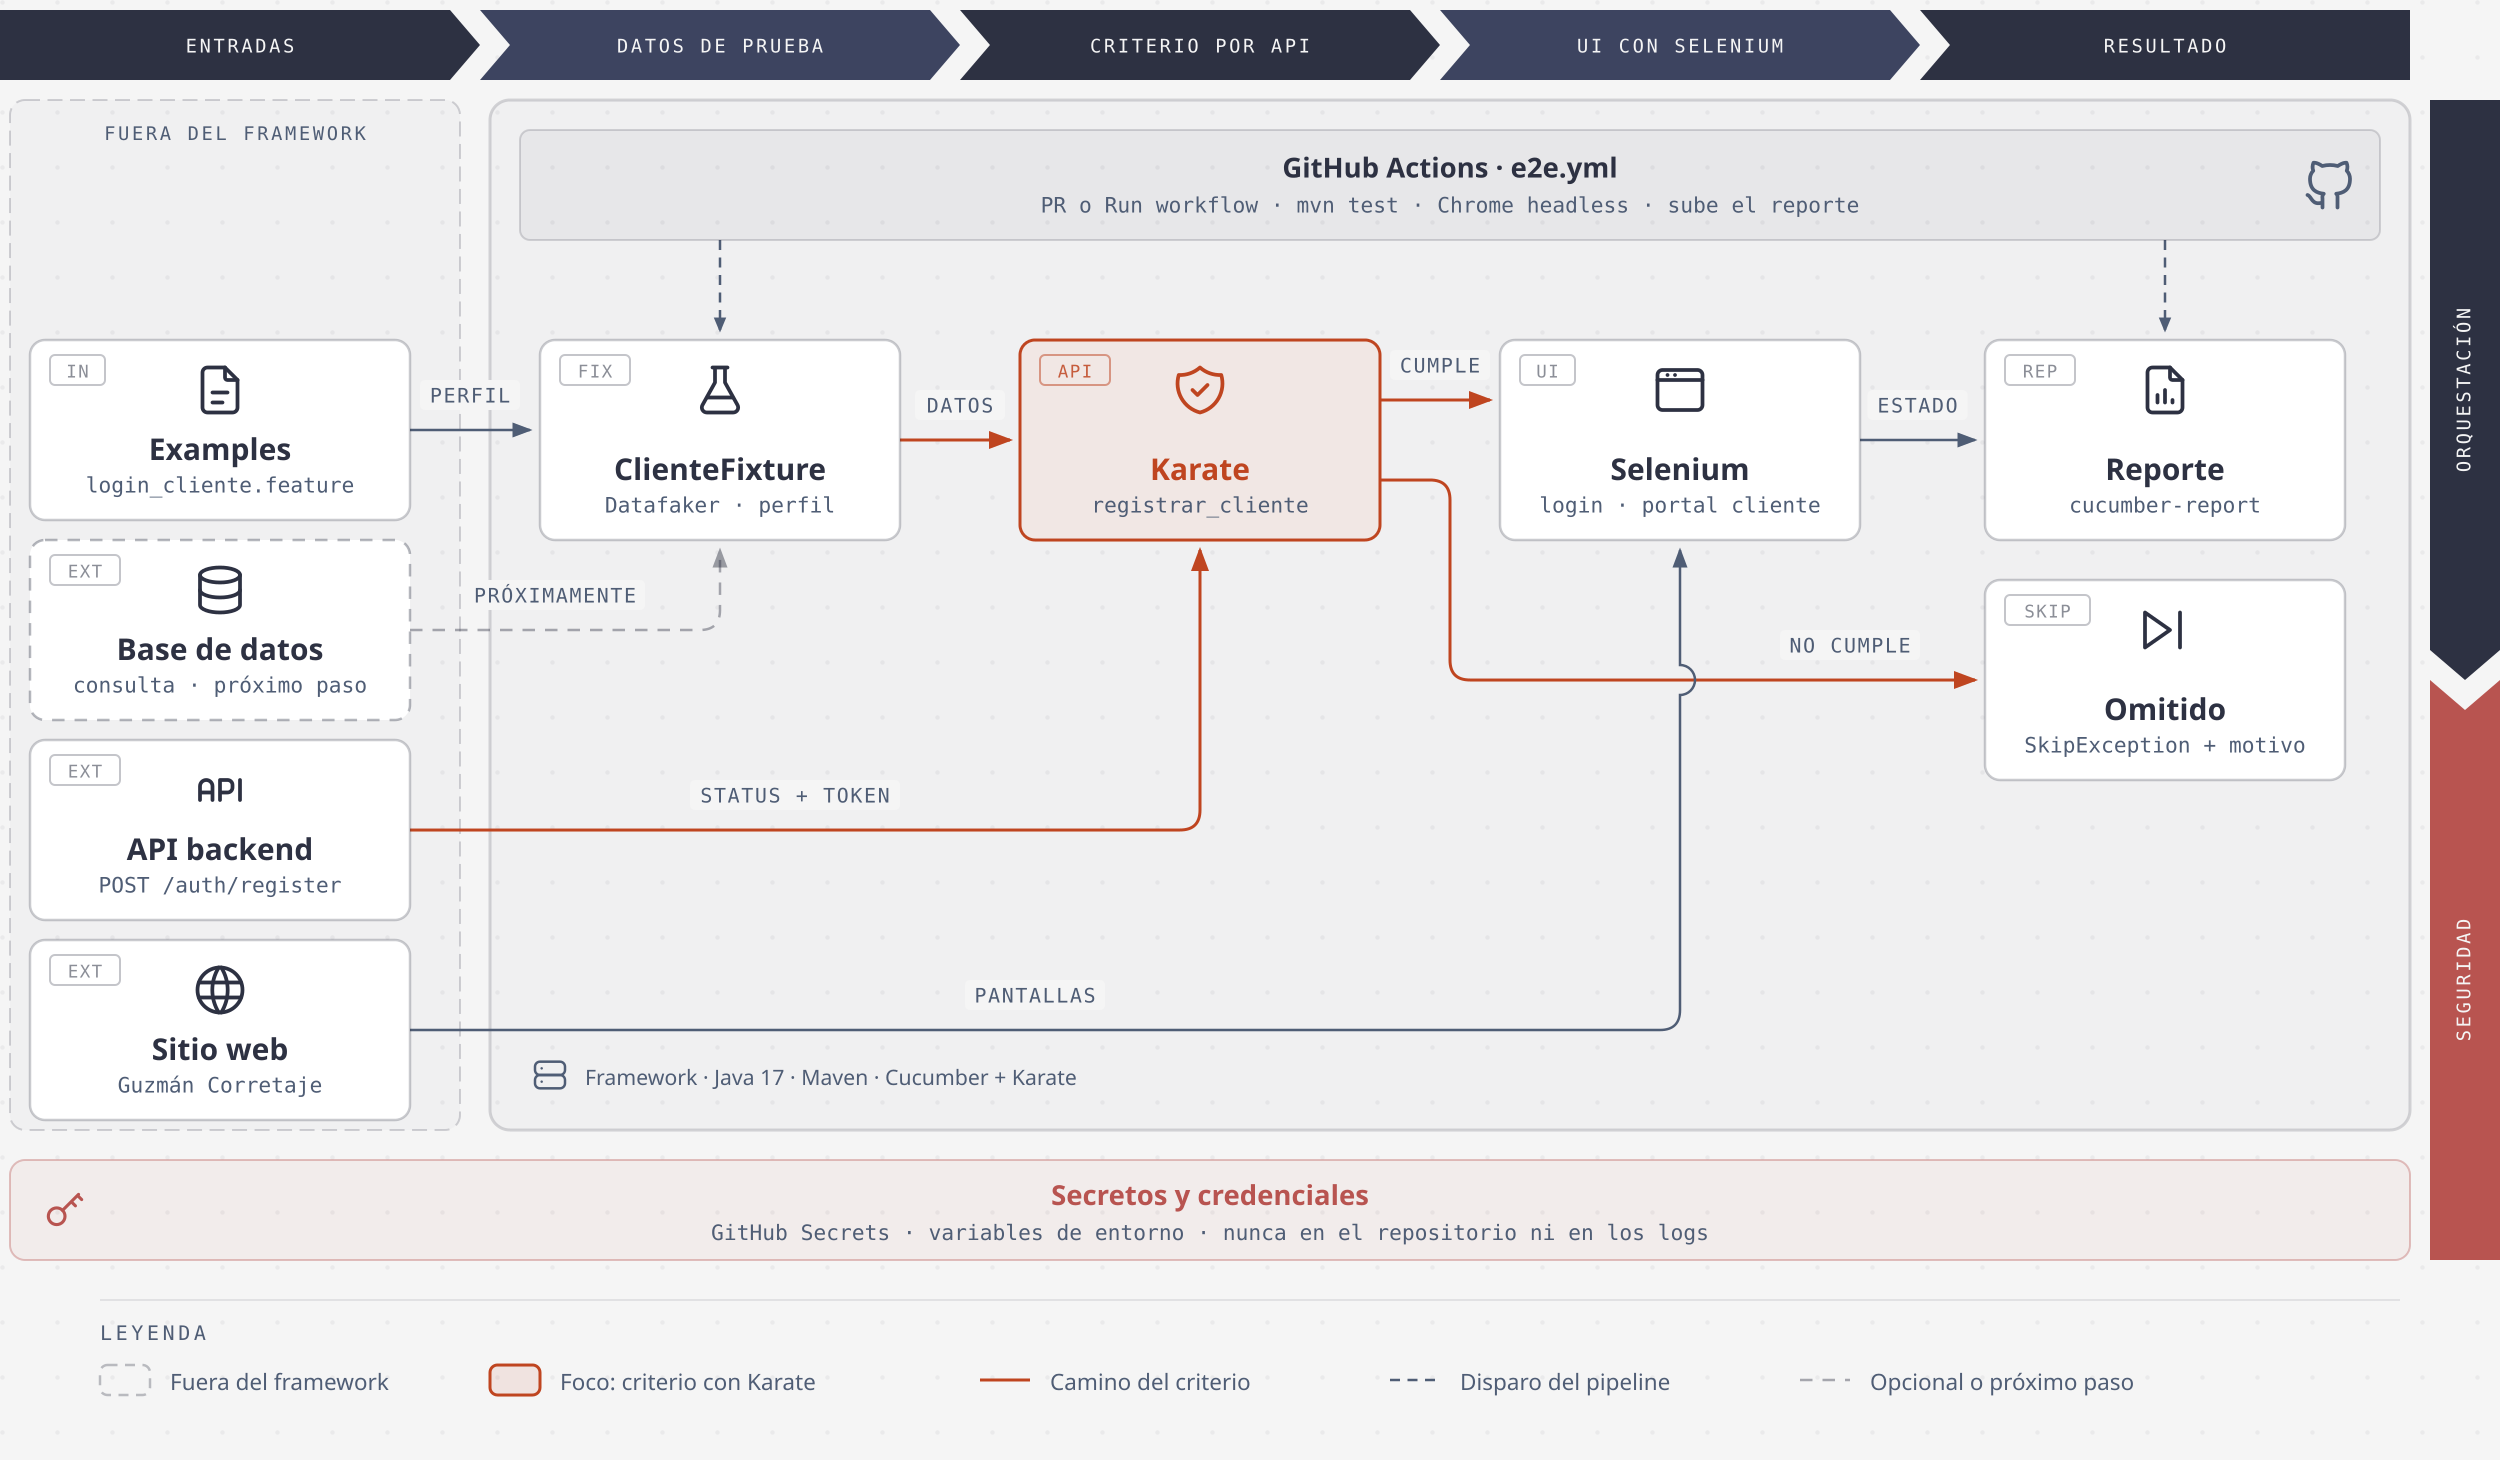
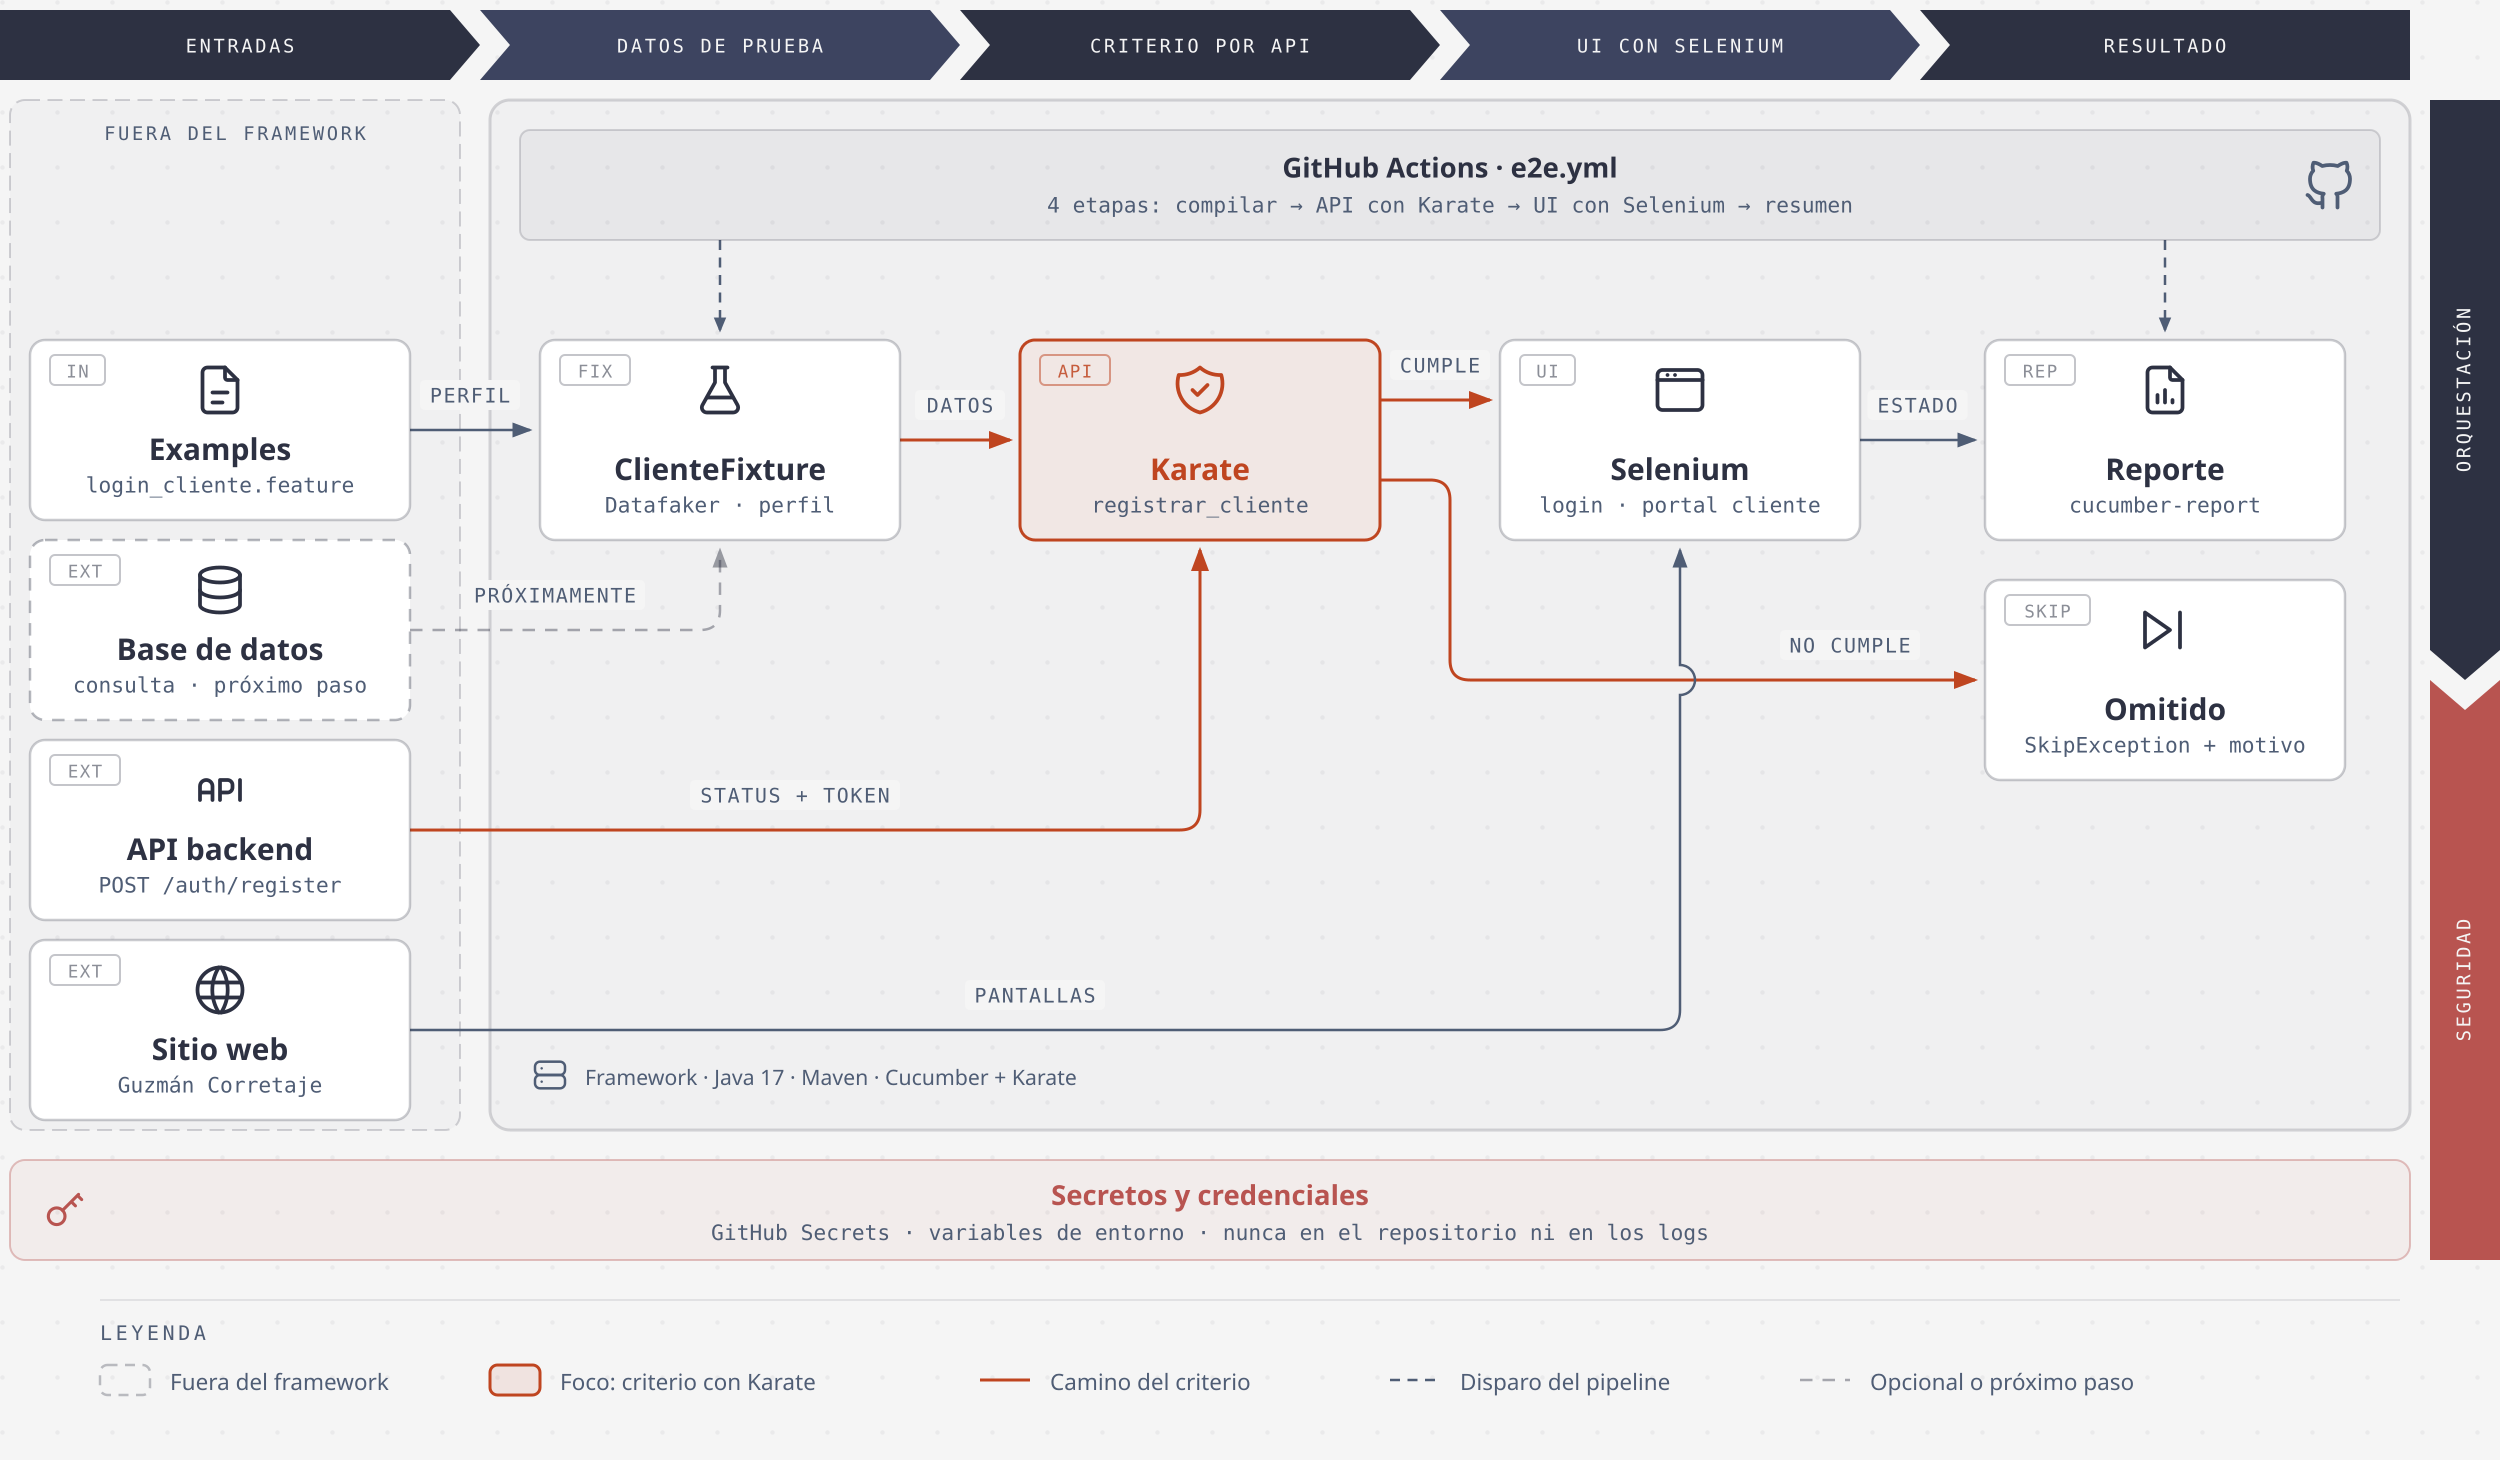
<svg xmlns="http://www.w3.org/2000/svg" viewBox="0 0 1000 584" role="img" aria-labelledby="vista-general-fixture-title vista-general-fixture-desc" id="vista-general-fixture-root">
  <defs>
    <style>#vista-general-fixture-root { font-family: 'Geist', system-ui, sans-serif; color: #2d3142; }
      #vista-general-fixture-root .wrap { overflow-x:auto }</style>
    <pattern id="vista-general-fixture-vista-general-fixture-dots" width="22" height="22" patternUnits="userSpaceOnUse">
      <circle cx="1" cy="1" r="0.9" fill="#2d3142" fill-opacity="0.1" />
    </pattern>
    <marker id="vista-general-fixture-vista-general-fixture-arrow" markerWidth="8" markerHeight="6" refX="7" refY="3" orient="auto">
      <polygon points="0 0, 8 3, 0 6" fill="#4f5d75" />
    </marker>
    <marker id="vista-general-fixture-vista-general-fixture-arrow-accent" markerWidth="8" markerHeight="6" refX="7" refY="3" orient="auto">
      <polygon points="0 0, 8 3, 0 6" fill="#bf4520" />
    </marker>
    <marker id="vista-general-fixture-vista-general-fixture-arrow-sm" markerWidth="6" markerHeight="5" refX="5" refY="2.5" orient="auto">
      <polygon points="0 0, 6 2.5, 0 5" fill="#4f5d75" />
    </marker>
    <marker id="vista-general-fixture-vista-general-fixture-arrow-dim" markerWidth="8" markerHeight="6" refX="7" refY="3" orient="auto">
      <polygon points="0 0, 8 3, 0 6" fill="#2d3142" fill-opacity="0.45" />
    </marker>
  </defs>
  <rect width="1000" height="584" fill="#f5f5f5" />
  <rect width="1000" height="584" fill="url(#vista-general-fixture-vista-general-fixture-dots)" opacity="0.55" />
  <polygon points="0,4 180,4 192,18 180,32 0,32" fill="rgb(45,49,66)" />
  <text x="96" y="21" fill="rgb(245,245,245)" font-size="7.5" font-family="'Geist Mono', ui-monospace, monospace" letter-spacing="0.14em" text-anchor="middle">ENTRADAS</text>
  <polygon points="192,4 372,4 384,18 372,32 192,32 204,18" fill="rgb(61,68,96)" />
  <text x="288" y="21" fill="rgb(245,245,245)" font-size="7.5" font-family="'Geist Mono', ui-monospace, monospace" letter-spacing="0.14em" text-anchor="middle">DATOS DE PRUEBA</text>
  <polygon points="384,4 564,4 576,18 564,32 384,32 396,18" fill="rgb(45,49,66)" />
  <text x="480" y="21" fill="rgb(245,245,245)" font-size="7.5" font-family="'Geist Mono', ui-monospace, monospace" letter-spacing="0.14em" text-anchor="middle">CRITERIO POR API</text>
  <polygon points="576,4 756,4 768,18 756,32 576,32 588,18" fill="rgb(61,68,96)" />
  <text x="672" y="21" fill="rgb(245,245,245)" font-size="7.5" font-family="'Geist Mono', ui-monospace, monospace" letter-spacing="0.14em" text-anchor="middle">UI CON SELENIUM</text>
  <polygon points="768,4 964,4 964,32 768,32 780,18" fill="rgb(45,49,66)" />
  <text x="866" y="21" fill="rgb(245,245,245)" font-size="7.5" font-family="'Geist Mono', ui-monospace, monospace" letter-spacing="0.14em" text-anchor="middle">RESULTADO</text>
  <polygon points="972,40 1000,40 1000,260 986,272 972,260" fill="rgb(45,49,66)" />
  <polygon points="972,272 986,284 1000,272 1000,504 972,504" fill="#b85450" />
  <text x="986" y="156" fill="rgb(245,245,245)" font-size="7.5" font-family="'Geist Mono', ui-monospace, monospace" letter-spacing="0.14em" text-anchor="middle" dominant-baseline="middle" transform="rotate(-90 986 156)">ORQUESTACIÓN</text>
  <text x="986" y="392" fill="rgb(245,245,245)" font-size="7.5" font-family="'Geist Mono', ui-monospace, monospace" letter-spacing="0.14em" text-anchor="middle" dominant-baseline="middle" transform="rotate(-90 986 392)">SEGURIDAD</text>
  <rect x="4" y="40" width="180" height="412" rx="6" fill="#2d3142" stroke="#2d3142" stroke-width="0.8" stroke-dasharray="6,3" fill-opacity="0.02" stroke-opacity="0.2" />
  <text x="94" y="56" fill="#4f5d75" font-size="7.5" font-family="'Geist Mono', ui-monospace, monospace" letter-spacing="0.14em" text-anchor="middle">FUERA DEL FRAMEWORK</text>
  <rect x="196" y="40" width="768" height="412" rx="8" fill="#2d3142" stroke="#2d3142" stroke-width="1.2" fill-opacity="0.02" stroke-opacity="0.18" />
  <rect x="4" y="464" width="960" height="40" rx="6" fill="#b85450" stroke="#b85450" stroke-width="0.8" fill-opacity="0.06" stroke-opacity="0.35" />
  <path d="M288 96 V132" fill="none" stroke="#4f5d75" stroke-width="1" stroke-dasharray="4,3" marker-end="url(#vista-general-fixture-vista-general-fixture-arrow-sm)" />
  <path d="M866 96 V132" fill="none" stroke="#4f5d75" stroke-width="1" stroke-dasharray="4,3" marker-end="url(#vista-general-fixture-vista-general-fixture-arrow-sm)" />
  <path d="M164 172 H212" fill="none" stroke="#4f5d75" stroke-width="1" marker-end="url(#vista-general-fixture-vista-general-fixture-arrow)" />
  <rect x="168" y="152" width="40" height="12" rx="2" fill="#f5f5f5" />
  <text x="188" y="161" fill="#4f5d75" font-size="8" font-family="'Geist Mono', ui-monospace, monospace" text-anchor="middle" letter-spacing="0.08em">PERFIL</text>
  <path d="M164 252 H280 Q288 252 288 244 V220" fill="none" stroke="#2d3142" stroke-width="1" stroke-dasharray="5,4" marker-end="url(#vista-general-fixture-vista-general-fixture-arrow-dim)" stroke-opacity="0.4" />
  <rect x="186" y="232" width="72" height="12" rx="2" fill="#f5f5f5" />
  <text x="222" y="241" fill="#4f5d75" font-size="8" font-family="'Geist Mono', ui-monospace, monospace" text-anchor="middle" letter-spacing="0.08em">PRÓXIMAMENTE</text>
  <path d="M360 176 H404" fill="none" stroke="#bf4520" stroke-width="1.2" marker-end="url(#vista-general-fixture-vista-general-fixture-arrow-accent)" />
  <rect x="366" y="156" width="36" height="12" rx="2" fill="#f5f5f5" />
  <text x="384" y="165" fill="#4f5d75" font-size="8" font-family="'Geist Mono', ui-monospace, monospace" text-anchor="middle" letter-spacing="0.08em">DATOS</text>
  <path d="M164 332 H472 Q480 332 480 324 V220" fill="none" stroke="#bf4520" stroke-width="1.2" marker-end="url(#vista-general-fixture-vista-general-fixture-arrow-accent)" />
  <rect x="276" y="312" width="84" height="12" rx="2" fill="#f5f5f5" />
  <text x="318" y="321" fill="#4f5d75" font-size="8" font-family="'Geist Mono', ui-monospace, monospace" text-anchor="middle" letter-spacing="0.08em">STATUS + TOKEN</text>
  <path d="M552 160 H596" fill="none" stroke="#bf4520" stroke-width="1.2" marker-end="url(#vista-general-fixture-vista-general-fixture-arrow-accent)" />
  <rect x="556" y="140" width="40" height="12" rx="2" fill="#f5f5f5" />
  <text x="576" y="149" fill="#4f5d75" font-size="8" font-family="'Geist Mono', ui-monospace, monospace" text-anchor="middle" letter-spacing="0.08em">CUMPLE</text>
  <path d="M552 192 H572 Q580 192 580 200 V264 Q580 272 588 272 H790" fill="none" stroke="#bf4520" stroke-width="1.2" marker-end="url(#vista-general-fixture-vista-general-fixture-arrow-accent)" />
  <rect x="712" y="252" width="56" height="12" rx="2" fill="#f5f5f5" />
  <text x="740" y="261" fill="#4f5d75" font-size="8" font-family="'Geist Mono', ui-monospace, monospace" text-anchor="middle" letter-spacing="0.08em">NO CUMPLE</text>
  <path d="M164 412 H664 Q672 412 672 404 V278 A6 6 0 0 0 672 266 V220" fill="none" stroke="#4f5d75" stroke-width="1" marker-end="url(#vista-general-fixture-vista-general-fixture-arrow)" />
  <rect x="386" y="392" width="56" height="12" rx="2" fill="#f5f5f5" />
  <text x="414" y="401" fill="#4f5d75" font-size="8" font-family="'Geist Mono', ui-monospace, monospace" text-anchor="middle" letter-spacing="0.08em">PANTALLAS</text>
  <path d="M744 176 H790" fill="none" stroke="#4f5d75" stroke-width="1" marker-end="url(#vista-general-fixture-vista-general-fixture-arrow)" />
  <rect x="747" y="156" width="40" height="12" rx="2" fill="#f5f5f5" />
  <text x="767" y="165" fill="#4f5d75" font-size="8" font-family="'Geist Mono', ui-monospace, monospace" text-anchor="middle" letter-spacing="0.08em">ESTADO</text>
  <rect x="208" y="52" width="744" height="44" rx="4" fill="#2d3142" stroke="#2d3142" stroke-width="0.8" fill-opacity="0.05" stroke-opacity="0.18" />
  <svg x="920" y="62" width="24" height="24" viewBox="0 0 24 24" fill="none" stroke="#4f5d75" stroke-width="1.5" stroke-linecap="round" stroke-linejoin="round" aria-hidden="true">
    <path d="M9 19c-4.3 1.4-4.3-2.5-6-3m12 5v-3.5c0-1 .1-1.4-.5-2c2.8-.3 5.5-1.4 5.5-6a4.6 4.6 0 0 0-1.3-3.2a4.2 4.2 0 0 0-.1-3.2s-1.1-.3-3.5 1.3a12.3 12.3 0 0 0-6.2 0c-2.4-1.6-3.5-1.3-3.5-1.3a4.2 4.2 0 0 0-.1 3.2a4.6 4.6 0 0 0-1.3 3.2c0 4.6 2.7 5.7 5.5 6c-.6.6-.6 1.2-.5 2v3.5" />
  </svg>
  <text x="580" y="71" fill="#2d3142" font-size="11" font-weight="600" font-family="'Geist', system-ui, sans-serif" text-anchor="middle">GitHub Actions · e2e.yml</text>
-   <text x="580" y="85" fill="#4f5d75" font-size="8.5" font-family="'Geist Mono', ui-monospace, monospace" text-anchor="middle">PR o Run workflow · mvn test · Chrome headless · sube el reporte</text>
+   <text x="580" y="85" fill="#4f5d75" font-size="8.5" font-family="'Geist Mono', ui-monospace, monospace" text-anchor="middle">4 etapas: compilar → API con Karate → UI con Selenium → resumen</text>
  <rect x="12" y="136" width="152" height="72" rx="6" fill="#f5f5f5" />
  <rect x="12" y="136" width="152" height="72" rx="6" fill="#ffffff" stroke="#2d3142" stroke-width="1" stroke-opacity="0.25" />
  <rect x="20" y="142" width="22" height="12" rx="2" fill="none" stroke="#2d3142" stroke-width="0.8" stroke-opacity="0.28" />
  <text x="31" y="151" fill="#2d3142" font-size="7" font-family="'Geist Mono', ui-monospace, monospace" text-anchor="middle" letter-spacing="0.08em" fill-opacity="0.55">IN</text>
  <svg x="76" y="144" width="24" height="24" viewBox="0 0 24 24" fill="none" stroke="#2d3142" stroke-width="1.5" stroke-linecap="round" stroke-linejoin="round" aria-hidden="true">
    <path d="M14 3v4a1 1 0 0 0 1 1h4" />
    <path d="M17 21h-10a2 2 0 0 1-2-2v-14a2 2 0 0 1 2-2h7l5 5v11a2 2 0 0 1-2 2z" />
    <path d="M9 13h6M9 17h4" />
  </svg>
  <text x="88" y="184" fill="#2d3142" font-size="12" font-weight="600" font-family="'Geist', system-ui, sans-serif" text-anchor="middle">Examples</text>
  <text x="88" y="197" fill="#4f5d75" font-size="8.5" font-family="'Geist Mono', ui-monospace, monospace" text-anchor="middle">login_cliente.feature</text>
  <rect x="12" y="216" width="152" height="72" rx="6" fill="#f5f5f5" />
  <rect x="12" y="216" width="152" height="72" rx="6" fill="#ffffff" stroke="#2d3142" stroke-width="1" stroke-dasharray="5,4" stroke-opacity="0.35" />
  <rect x="20" y="222" width="28" height="12" rx="2" fill="none" stroke="#2d3142" stroke-width="0.8" stroke-opacity="0.28" />
  <text x="34" y="231" fill="#2d3142" font-size="7" font-family="'Geist Mono', ui-monospace, monospace" text-anchor="middle" letter-spacing="0.08em" fill-opacity="0.55">EXT</text>
  <svg x="76" y="224" width="24" height="24" viewBox="0 0 24 24" fill="none" stroke="#2d3142" stroke-width="1.5" stroke-linecap="round" stroke-linejoin="round" aria-hidden="true">
    <path d="M4 6a8 3 0 1 0 16 0a8 3 0 1 0 -16 0" />
    <path d="M4 6v6a8 3 0 0 0 16 0v-6" />
    <path d="M4 12v6a8 3 0 0 0 16 0v-6" />
  </svg>
  <text x="88" y="264" fill="#2d3142" font-size="12" font-weight="600" font-family="'Geist', system-ui, sans-serif" text-anchor="middle">Base de datos</text>
  <text x="88" y="277" fill="#4f5d75" font-size="8.5" font-family="'Geist Mono', ui-monospace, monospace" text-anchor="middle">consulta · próximo paso</text>
  <rect x="12" y="296" width="152" height="72" rx="6" fill="#f5f5f5" />
  <rect x="12" y="296" width="152" height="72" rx="6" fill="#ffffff" stroke="#2d3142" stroke-width="1" stroke-opacity="0.25" />
  <rect x="20" y="302" width="28" height="12" rx="2" fill="none" stroke="#2d3142" stroke-width="0.8" stroke-opacity="0.28" />
  <text x="34" y="311" fill="#2d3142" font-size="7" font-family="'Geist Mono', ui-monospace, monospace" text-anchor="middle" letter-spacing="0.08em" fill-opacity="0.55">EXT</text>
  <svg x="76" y="304" width="24" height="24" viewBox="0 0 24 24" fill="none" stroke="#2d3142" stroke-width="1.5" stroke-linecap="round" stroke-linejoin="round" aria-hidden="true">
    <path d="M4 13h5M12 16v-8h3a2 2 0 0 1 2 2v1a2 2 0 0 1-2 2h-3M20 8v8M9 16v-5.5a2.5 2.5 0 0 0-5 0v5.5" />
  </svg>
  <text x="88" y="344" fill="#2d3142" font-size="12" font-weight="600" font-family="'Geist', system-ui, sans-serif" text-anchor="middle">API backend</text>
  <text x="88" y="357" fill="#4f5d75" font-size="8.5" font-family="'Geist Mono', ui-monospace, monospace" text-anchor="middle">POST /auth/register</text>
  <rect x="12" y="376" width="152" height="72" rx="6" fill="#f5f5f5" />
  <rect x="12" y="376" width="152" height="72" rx="6" fill="#ffffff" stroke="#2d3142" stroke-width="1" stroke-opacity="0.25" />
  <rect x="20" y="382" width="28" height="12" rx="2" fill="none" stroke="#2d3142" stroke-width="0.8" stroke-opacity="0.28" />
  <text x="34" y="391" fill="#2d3142" font-size="7" font-family="'Geist Mono', ui-monospace, monospace" text-anchor="middle" letter-spacing="0.08em" fill-opacity="0.55">EXT</text>
  <svg x="76" y="384" width="24" height="24" viewBox="0 0 24 24" fill="none" stroke="#2d3142" stroke-width="1.5" stroke-linecap="round" stroke-linejoin="round" aria-hidden="true">
    <circle cx="12" cy="12" r="9" />
    <path d="M3.6 9h16.8M3.6 15h16.8" />
    <path d="M11.5 3a17 17 0 0 0 0 18M12.5 3a17 17 0 0 1 0 18" />
  </svg>
  <text x="88" y="424" fill="#2d3142" font-size="12" font-weight="600" font-family="'Geist', system-ui, sans-serif" text-anchor="middle">Sitio web</text>
  <text x="88" y="437" fill="#4f5d75" font-size="8.5" font-family="'Geist Mono', ui-monospace, monospace" text-anchor="middle">Guzmán Corretaje</text>
  <rect x="216" y="136" width="144" height="80" rx="6" fill="#f5f5f5" />
  <rect x="216" y="136" width="144" height="80" rx="6" fill="#ffffff" stroke="#2d3142" stroke-width="1" stroke-opacity="0.25" />
  <rect x="224" y="142" width="28" height="12" rx="2" fill="none" stroke="#2d3142" stroke-width="0.8" stroke-opacity="0.28" />
  <text x="238" y="151" fill="#2d3142" font-size="7" font-family="'Geist Mono', ui-monospace, monospace" text-anchor="middle" letter-spacing="0.08em" fill-opacity="0.55">FIX</text>
  <svg x="276" y="144" width="24" height="24" viewBox="0 0 24 24" fill="none" stroke="#2d3142" stroke-width="1.5" stroke-linecap="round" stroke-linejoin="round" aria-hidden="true">
    <path d="M9 3h6M10 3v6l-5 9a2 2 0 0 0 1.7 3h10.6a2 2 0 0 0 1.7-3l-5-9v-6" />
    <path d="M7 15h10" />
  </svg>
  <text x="288" y="192" fill="#2d3142" font-size="12" font-weight="600" font-family="'Geist', system-ui, sans-serif" text-anchor="middle">ClienteFixture</text>
  <text x="288" y="205" fill="#4f5d75" font-size="8.5" font-family="'Geist Mono', ui-monospace, monospace" text-anchor="middle">Datafaker · perfil</text>
  <rect x="408" y="136" width="144" height="80" rx="6" fill="#f5f5f5" />
  <rect x="408" y="136" width="144" height="80" rx="6" fill="#bf4520" stroke="#bf4520" stroke-width="1.2" fill-opacity="0.08" />
  <rect x="416" y="142" width="28" height="12" rx="2" fill="none" stroke="#bf4520" stroke-width="0.8" stroke-opacity="0.5" />
  <text x="430" y="151" fill="#bf4520" font-size="7" font-family="'Geist Mono', ui-monospace, monospace" text-anchor="middle" letter-spacing="0.08em" fill-opacity="0.85">API</text>
  <svg x="468" y="144" width="24" height="24" viewBox="0 0 24 24" fill="none" stroke="#bf4520" stroke-width="1.5" stroke-linecap="round" stroke-linejoin="round" aria-hidden="true">
    <path d="M12 3a12 12 0 0 0 8.5 3a12 12 0 0 1-8.5 15a12 12 0 0 1-8.5-15a12 12 0 0 0 8.5-3" />
    <path d="M9 12l2 2l4-4" />
  </svg>
  <text x="480" y="192" fill="#bf4520" font-size="12" font-weight="600" font-family="'Geist', system-ui, sans-serif" text-anchor="middle">Karate</text>
  <text x="480" y="205" fill="#4f5d75" font-size="8.5" font-family="'Geist Mono', ui-monospace, monospace" text-anchor="middle">registrar_cliente</text>
  <rect x="600" y="136" width="144" height="80" rx="6" fill="#f5f5f5" />
  <rect x="600" y="136" width="144" height="80" rx="6" fill="#ffffff" stroke="#2d3142" stroke-width="1" stroke-opacity="0.25" />
  <rect x="608" y="142" width="22" height="12" rx="2" fill="none" stroke="#2d3142" stroke-width="0.8" stroke-opacity="0.28" />
  <text x="619" y="151" fill="#2d3142" font-size="7" font-family="'Geist Mono', ui-monospace, monospace" text-anchor="middle" letter-spacing="0.08em" fill-opacity="0.55">UI</text>
  <svg x="660" y="144" width="24" height="24" viewBox="0 0 24 24" fill="none" stroke="#2d3142" stroke-width="1.5" stroke-linecap="round" stroke-linejoin="round" aria-hidden="true">
    <rect x="3" y="4" width="18" height="16" rx="2" />
    <path d="M3 8h18M7 6h.01M10 6h.01" />
  </svg>
  <text x="672" y="192" fill="#2d3142" font-size="12" font-weight="600" font-family="'Geist', system-ui, sans-serif" text-anchor="middle">Selenium</text>
  <text x="672" y="205" fill="#4f5d75" font-size="8.5" font-family="'Geist Mono', ui-monospace, monospace" text-anchor="middle">login · portal cliente</text>
  <rect x="794" y="136" width="144" height="80" rx="6" fill="#f5f5f5" />
  <rect x="794" y="136" width="144" height="80" rx="6" fill="#ffffff" stroke="#2d3142" stroke-width="1" stroke-opacity="0.25" />
  <rect x="802" y="142" width="28" height="12" rx="2" fill="none" stroke="#2d3142" stroke-width="0.8" stroke-opacity="0.28" />
  <text x="816" y="151" fill="#2d3142" font-size="7" font-family="'Geist Mono', ui-monospace, monospace" text-anchor="middle" letter-spacing="0.08em" fill-opacity="0.55">REP</text>
  <svg x="854" y="144" width="24" height="24" viewBox="0 0 24 24" fill="none" stroke="#2d3142" stroke-width="1.5" stroke-linecap="round" stroke-linejoin="round" aria-hidden="true">
    <path d="M14 3v4a1 1 0 0 0 1 1h4" />
    <path d="M17 21h-10a2 2 0 0 1-2-2v-14a2 2 0 0 1 2-2h7l5 5v11a2 2 0 0 1-2 2z" />
    <path d="M9 17v-3M12 17v-5M15 17v-1" />
  </svg>
  <text x="866" y="192" fill="#2d3142" font-size="12" font-weight="600" font-family="'Geist', system-ui, sans-serif" text-anchor="middle">Reporte</text>
  <text x="866" y="205" fill="#4f5d75" font-size="8.5" font-family="'Geist Mono', ui-monospace, monospace" text-anchor="middle">cucumber-report</text>
  <rect x="794" y="232" width="144" height="80" rx="6" fill="#f5f5f5" />
  <rect x="794" y="232" width="144" height="80" rx="6" fill="#ffffff" stroke="#2d3142" stroke-width="1" stroke-opacity="0.25" />
  <rect x="802" y="238" width="34" height="12" rx="2" fill="none" stroke="#2d3142" stroke-width="0.8" stroke-opacity="0.28" />
  <text x="819" y="247" fill="#2d3142" font-size="7" font-family="'Geist Mono', ui-monospace, monospace" text-anchor="middle" letter-spacing="0.08em" fill-opacity="0.55">SKIP</text>
  <svg x="854" y="240" width="24" height="24" viewBox="0 0 24 24" fill="none" stroke="#2d3142" stroke-width="1.5" stroke-linecap="round" stroke-linejoin="round" aria-hidden="true">
    <path d="M4 5v14l10-7z" />
    <path d="M18 5v14" />
  </svg>
  <text x="866" y="288" fill="#2d3142" font-size="12" font-weight="600" font-family="'Geist', system-ui, sans-serif" text-anchor="middle">Omitido</text>
  <text x="866" y="301" fill="#4f5d75" font-size="8.5" font-family="'Geist Mono', ui-monospace, monospace" text-anchor="middle">SkipException + motivo</text>
  <svg x="212" y="422" width="16" height="16" viewBox="0 0 24 24" fill="none" stroke="#4f5d75" stroke-width="1.5" stroke-linecap="round" stroke-linejoin="round" aria-hidden="true">
    <path d="M3 7a3 3 0 0 1 3-3h12a3 3 0 0 1 3 3v2a3 3 0 0 1-3 3h-12a3 3 0 0 1-3-3z" />
    <path d="M3 15a3 3 0 0 1 3-3h12a3 3 0 0 1 3 3v2a3 3 0 0 1-3 3h-12a3 3 0 0 1-3-3z" />
    <path d="M7 8h.01M7 16h.01" />
  </svg>
  <text x="234" y="434" fill="#4f5d75" font-size="8.5" font-weight="500" font-family="'Geist', system-ui, sans-serif">Framework · Java 17 · Maven · Cucumber + Karate</text>
  <svg x="16" y="474" width="20" height="20" viewBox="0 0 24 24" fill="none" stroke="#b85450" stroke-width="1.5" stroke-linecap="round" stroke-linejoin="round" aria-hidden="true">
    <circle cx="8" cy="15" r="4" />
    <path d="M10.85 12.15l7.65-7.65M18 5l2 2M15 8l2 2" />
  </svg>
  <text x="484" y="482" fill="#b85450" font-size="11" font-weight="600" font-family="'Geist', system-ui, sans-serif" text-anchor="middle">Secretos y credenciales</text>
  <text x="484" y="496" fill="#4f5d75" font-size="8.5" font-family="'Geist Mono', ui-monospace, monospace" text-anchor="middle">GitHub Secrets · variables de entorno · nunca en el repositorio ni en los logs</text>
  <line x1="40" y1="520" x2="960" y2="520" stroke="#2d3142" stroke-width="0.8" stroke-opacity="0.1" />
  <text x="40" y="536" fill="#4f5d75" font-size="8" font-family="'Geist Mono', ui-monospace, monospace" letter-spacing="0.18em">LEYENDA</text>
  <rect x="40" y="546" width="20" height="12" rx="3" fill="none" stroke="#2d3142" stroke-dasharray="4,3" stroke-opacity="0.3" />
  <text x="68" y="556" fill="#4f5d75" font-size="9" font-family="'Geist', system-ui, sans-serif">Fuera del framework</text>
  <rect x="196" y="546" width="20" height="12" rx="3" fill="#bf4520" stroke="#bf4520" stroke-width="1.2" fill-opacity="0.1" />
  <text x="224" y="556" fill="#4f5d75" font-size="9" font-family="'Geist', system-ui, sans-serif">Foco: criterio con Karate</text>
  <line x1="392" y1="552" x2="412" y2="552" stroke="#bf4520" stroke-width="1.2" />
  <text x="420" y="556" fill="#4f5d75" font-size="9" font-family="'Geist', system-ui, sans-serif">Camino del criterio</text>
  <line x1="556" y1="552" x2="576" y2="552" stroke="#4f5d75" stroke-dasharray="4,3" />
  <text x="584" y="556" fill="#4f5d75" font-size="9" font-family="'Geist', system-ui, sans-serif">Disparo del pipeline</text>
  <line x1="720" y1="552" x2="740" y2="552" stroke="#2d3142" stroke-dasharray="5,4" stroke-opacity="0.4" />
  <text x="748" y="556" fill="#4f5d75" font-size="9" font-family="'Geist', system-ui, sans-serif">Opcional o próximo paso</text>
</svg>
